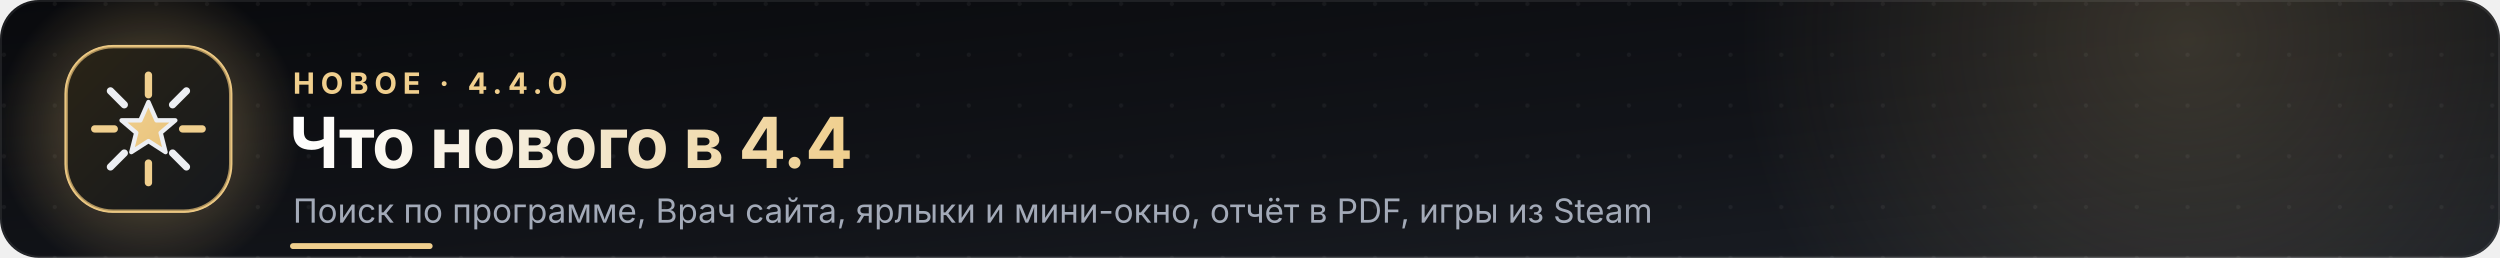
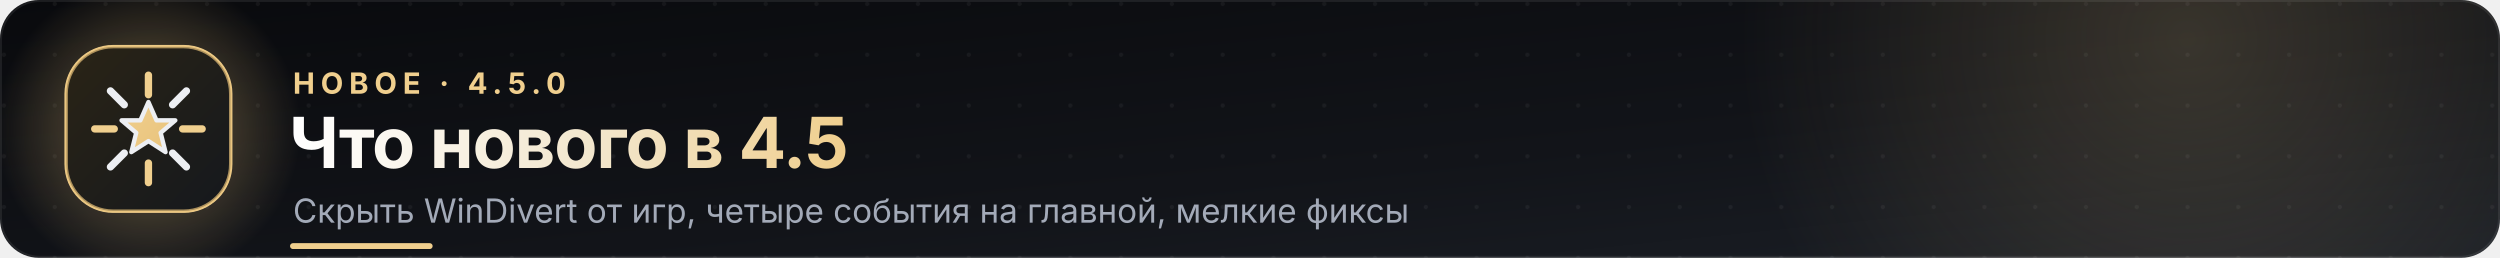
- <svg xmlns="http://www.w3.org/2000/svg" width="1280" height="132" viewBox="0 0 1280 132" role="img" aria-label="Что нового в 4.4">
+ <svg xmlns="http://www.w3.org/2000/svg" width="1280" height="132" viewBox="0 0 1280 132" role="img" aria-label="Что нового в 4.5">
  <defs>
    <linearGradient id="bg" x1="0" y1="0" x2="1" y2="1">
      <stop offset="0" stop-color="#090A0D" />
      <stop offset=".6" stop-color="#121419" />
      <stop offset="1" stop-color="#1B1F26" />
    </linearGradient>
    <linearGradient id="tile" x1="0" y1="0" x2="1" y2="1">
      <stop offset="0" stop-color="#2A2416" />
      <stop offset="1" stop-color="#15181D" />
    </linearGradient>
    <linearGradient id="tt" x1="0" y1="0" x2="1" y2="0">
      <stop offset="0" stop-color="#FFFFFF" />
      <stop offset=".55" stop-color="#F2E6CC" />
      <stop offset="1" stop-color="#F0CF8E" />
    </linearGradient>
    <linearGradient id="ln" x1="0" y1="0" x2="1" y2="0">
      <stop offset="0" stop-color="#E8C27A" stop-opacity=".9" />
      <stop offset=".6" stop-color="#E8C27A" stop-opacity=".25" />
      <stop offset="1" stop-color="#E8C27A" stop-opacity="0" />
    </linearGradient>
    <radialGradient id="gl" cx=".5" cy=".5" r=".5">
      <stop offset="0" stop-color="#E8C27A" stop-opacity=".45" />
      <stop offset="1" stop-color="#E8C27A" stop-opacity="0" />
    </radialGradient>
    <radialGradient id="gl2" cx=".5" cy=".5" r=".5">
      <stop offset="0" stop-color="#F0CF8E" stop-opacity=".18" />
      <stop offset="1" stop-color="#F0CF8E" stop-opacity="0" />
    </radialGradient>
    <linearGradient id="ig" x1="0" y1="0" x2="1" y2="1">
      <stop offset="0" stop-color="#F0CF8E" />
      <stop offset="1" stop-color="#E8C27A" />
    </linearGradient>
    <pattern id="dots" width="26" height="26" patternUnits="userSpaceOnUse">
      <circle cx="2" cy="2" r="1.1" fill="#FFFFFF" fill-opacity=".05" />
    </pattern>
    <clipPath id="c">
      <rect width="1280" height="132" rx="20" />
    </clipPath>
    <style>
.in{animation:in 1s cubic-bezier(.2,.8,.2,1) both} .in2{animation:in 1s cubic-bezier(.2,.8,.2,1) .15s both} .in3{animation:in 1s cubic-bezier(.2,.8,.2,1) .3s both}
.ring{animation:ring 2.8s ease-out infinite;transform-box:fill-box;transform-origin:center}
.drift{animation:drift 12s ease-in-out infinite alternate}
.dots{animation:dots 20s linear infinite}
.pk{stroke-dasharray:70 1200;animation:pk 4.5s cubic-bezier(.5,0,.5,1) infinite}
@keyframes in{from{opacity:0;transform:translateX(-14px)}to{opacity:1;transform:translateX(0)}}
@keyframes ring{0%{opacity:.7;transform:scale(1)}100%{opacity:0;transform:scale(1.35)}}
@keyframes drift{from{transform:translateX(-60px)}to{transform:translateX(40px)}}
@keyframes dots{from{transform:translate(0,0)}to{transform:translate(26px,26px)}}
@keyframes pk{from{stroke-dashoffset:70}to{stroke-dashoffset:-1200}}

.ib-spin{animation:ibspin 9s linear infinite;transform-box:fill-box;transform-origin:center}
.ib-spin-slow{animation:ibspin 14s linear infinite;transform-box:fill-box;transform-origin:center}
.ib-pulse{animation:ibpulse 2.4s ease-in-out infinite;transform-box:fill-box;transform-origin:center}
.ib-spark{animation:ibtw 1.8s ease-in-out infinite}
.ib-tw1{animation:ibtw 2.6s ease-in-out infinite;transform-box:fill-box;transform-origin:center}
.ib-tw2{animation:ibtw 2.6s ease-in-out infinite .8s;transform-box:fill-box;transform-origin:center}
.ib-tw3{animation:ibtw 2.6s ease-in-out infinite 1.6s;transform-box:fill-box;transform-origin:center}
.ib-needle{animation:ibneedle 4s ease-in-out infinite;transform-origin:0 0}
.ib-draw{stroke-dasharray:40;animation:ibdraw 3s ease-in-out infinite}
.ib-k1{animation:ibk 3.2s ease-in-out infinite}
.ib-k2{animation:ibk 3.2s ease-in-out infinite -1.1s}
.ib-k3{animation:ibk 3.2s ease-in-out infinite -2.2s}
.ib-rock{animation:ibrock 3s ease-in-out infinite;transform-origin:0 0}
.ib-blink{animation:ibblink 4s ease-in-out infinite;transform-box:fill-box;transform-origin:center}
.ib-slash{stroke-dasharray:60;animation:ibdraw 4s ease-in-out infinite}
.ib-float{animation:ibfloat 3.4s ease-in-out infinite}
.ib-orbit{animation:iborbit 3s linear infinite}
.ib-bob{animation:ibfloat 2.8s ease-in-out infinite}
.ib-fly{animation:ibfly 3s ease-in-out infinite}
.ib-trail{animation:ibtw 1.5s ease-in-out infinite}
.ib-shackle{animation:ibshackle 3s ease-in-out infinite}
.ib-trace{stroke-dasharray:36;animation:ibdraw 2.6s linear infinite}
.ib-globe{animation:ibglobe 4s ease-in-out infinite;transform-box:fill-box;transform-origin:center}
@keyframes ibspin{to{transform:rotate(360deg)}}
@keyframes ibpulse{0%,100%{transform:scale(1)}50%{transform:scale(1.12)}}
@keyframes ibtw{0%,100%{opacity:.25}50%{opacity:1}}
@keyframes ibneedle{0%,100%{transform:rotate(-25deg)}50%{transform:rotate(35deg)}}
@keyframes ibdraw{0%{stroke-dashoffset:40}35%,100%{stroke-dashoffset:0}}
@keyframes ibk{0%,100%{transform:translateX(-12px)}50%{transform:translateX(12px)}}
@keyframes ibrock{0%,100%{transform:rotate(0)}50%{transform:rotate(-14deg)}}
@keyframes ibblink{0%,44%,52%,100%{transform:scaleY(1)}48%{transform:scaleY(.1)}}
@keyframes ibfloat{0%,100%{transform:translateY(2px)}50%{transform:translateY(-3px)}}
@keyframes iborbit{to{stroke-dashoffset:-132}}
@keyframes ibfly{0%,100%{transform:translate(0,0)}50%{transform:translate(3px,-4px)}}
@keyframes ibshackle{0%,100%{transform:translateY(0)}50%{transform:translateY(-4px)}}
@keyframes ibglobe{0%,100%{transform:scaleX(1)}50%{transform:scaleX(.25)}}

</style>
  </defs>
  <g clip-path="url(#c)">
    <rect width="1280" height="132" fill="url(#bg)" />
    <g class="dots">
      <rect x="-26" y="-26" width="1332" height="184" fill="url(#dots)" />
    </g>
    <g class="drift">
      <circle cx="1120" cy="20" r="230" fill="url(#gl2)" />
    </g>
    <circle cx="76" cy="66" r="78" fill="url(#gl)" />
    <rect class="ring" x="34" y="24" width="84" height="84" rx="24" fill="none" stroke="#F0CF8E" stroke-width="2" />
    <rect x="34" y="24" width="84" height="84" rx="24" fill="url(#tile)" stroke="#E8C27A" stroke-opacity=".7" stroke-width="1.5" />
    <g transform="translate(76 66) scale(1.25)">
      <g class="ib-spin-slow">
        <path d="M0 -14 V-22" transform="rotate(0)" stroke="#F0CF8E" stroke-width="3" stroke-linecap="round" />
        <path d="M0 -14 V-22" transform="rotate(45)" stroke="#EDEFF3" stroke-width="3" stroke-linecap="round" />
        <path d="M0 -14 V-22" transform="rotate(90)" stroke="#F0CF8E" stroke-width="3" stroke-linecap="round" />
        <path d="M0 -14 V-22" transform="rotate(135)" stroke="#EDEFF3" stroke-width="3" stroke-linecap="round" />
        <path d="M0 -14 V-22" transform="rotate(180)" stroke="#F0CF8E" stroke-width="3" stroke-linecap="round" />
        <path d="M0 -14 V-22" transform="rotate(225)" stroke="#EDEFF3" stroke-width="3" stroke-linecap="round" />
        <path d="M0 -14 V-22" transform="rotate(270)" stroke="#F0CF8E" stroke-width="3" stroke-linecap="round" />
        <path d="M0 -14 V-22" transform="rotate(315)" stroke="#EDEFF3" stroke-width="3" stroke-linecap="round" />
      </g>
      <g class="ib-pulse">
        <path d="M0 -11 L3.3 -3.5 L11 -3.5 L5 1.6 L7 9.5 L0 5 L-7 9.5 L-5 1.6 L-11 -3.5 L-3.3 -3.5 Z" fill="url(#ig)" stroke="#EDEFF3" stroke-width="1.8" stroke-linejoin="round" />
      </g>
    </g>
    <g font-family="Segoe UI, Inter, Helvetica, Arial, sans-serif">
-       <text class="in" x="150" y="48" font-size="15" font-weight="700" letter-spacing="3" fill="#F0CF8E">НОВОЕ · 4.4.0</text>
-       <text class="in2" x="148" y="86" font-size="36" font-weight="700" fill="url(#tt)" letter-spacing="-.5">Что нового в 4.4</text>
-       <text class="in3" x="150" y="114" font-size="17" fill="#A3AAB8">Поиск по программе, Врач сайта, ярлыки и мини-окно, отчёт в PDF, игры из Steam</text>
+       <text class="in" x="150" y="48" font-size="15" font-weight="700" letter-spacing="3" fill="#F0CF8E">НОВОЕ · 4.5.0</text>
+       <text class="in2" x="148" y="86" font-size="36" font-weight="700" fill="url(#tt)" letter-spacing="-.5">Что нового в 4.5</text>
+       <text class="in3" x="150" y="114" font-size="17" fill="#A3AAB8">Скрыть WinDivert от игр, четыре события на главной, мелкие фиксы</text>
    </g>
    <path d="M150 126 H1250" stroke="url(#ln)" stroke-width="1.5" />
    <path class="pk" d="M150 126 H1250" stroke="#F0CF8E" stroke-width="3" stroke-linecap="round" fill="none" />
  </g>
  <rect x=".5" y=".5" width="1279" height="131" rx="20" fill="none" stroke="#FFFFFF" stroke-opacity=".08" />
</svg>
